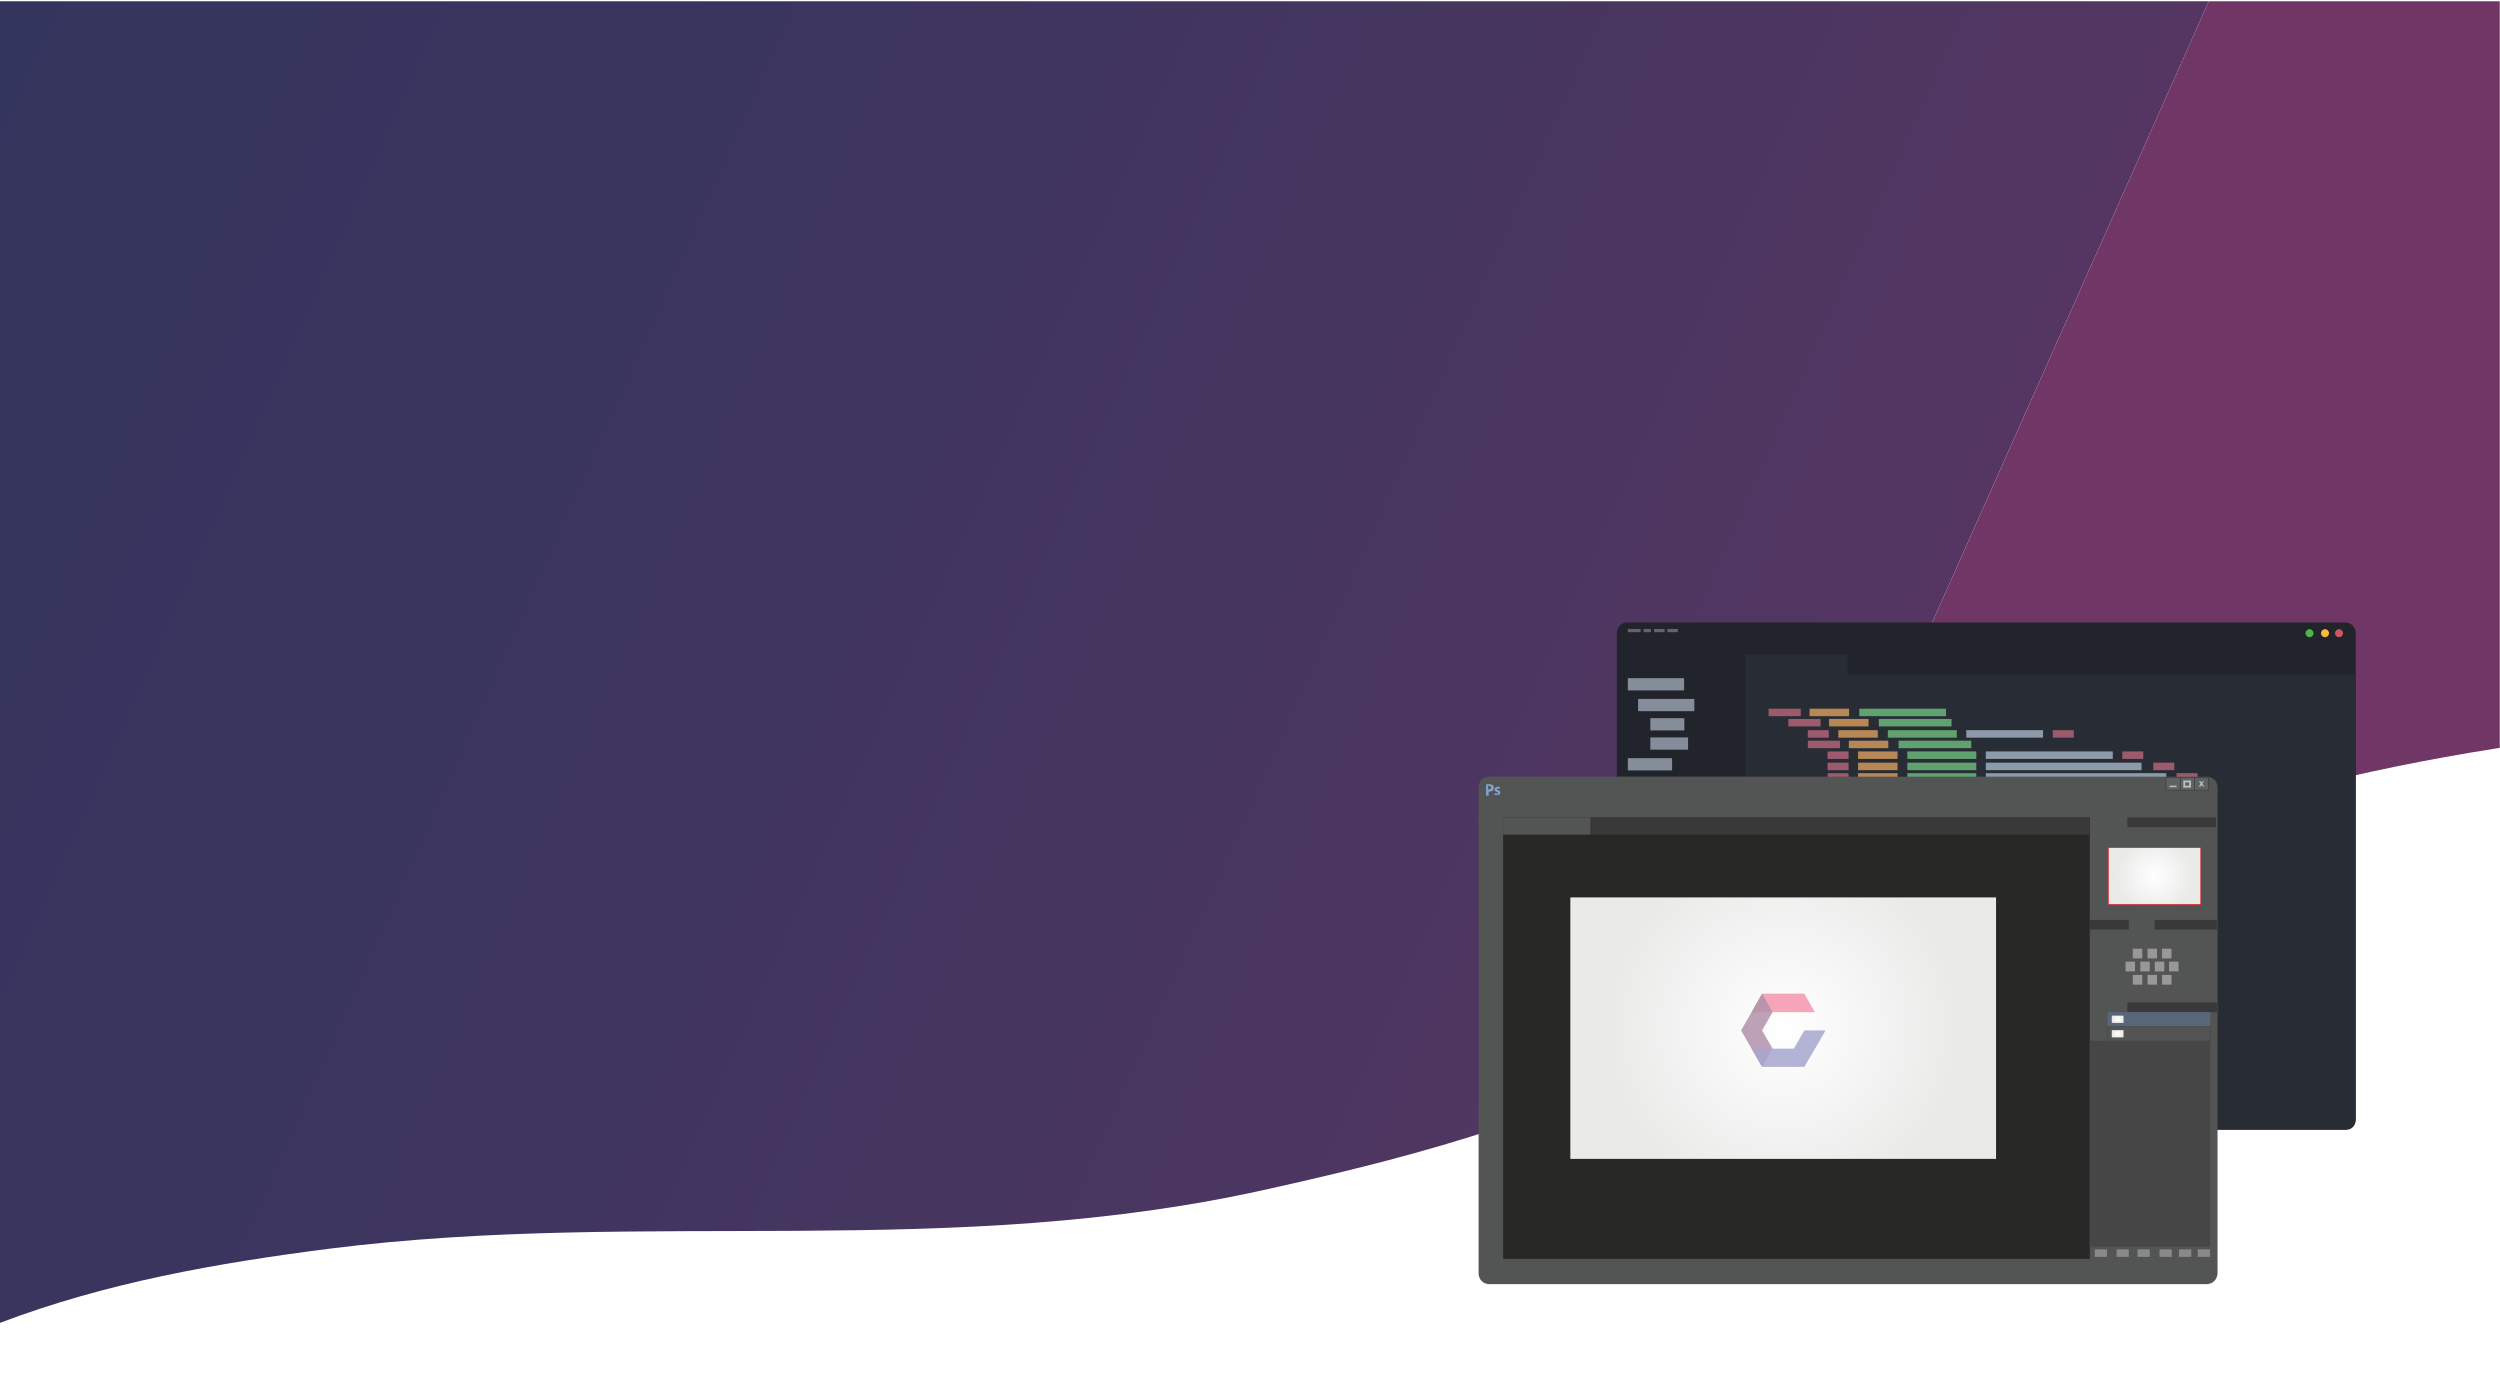
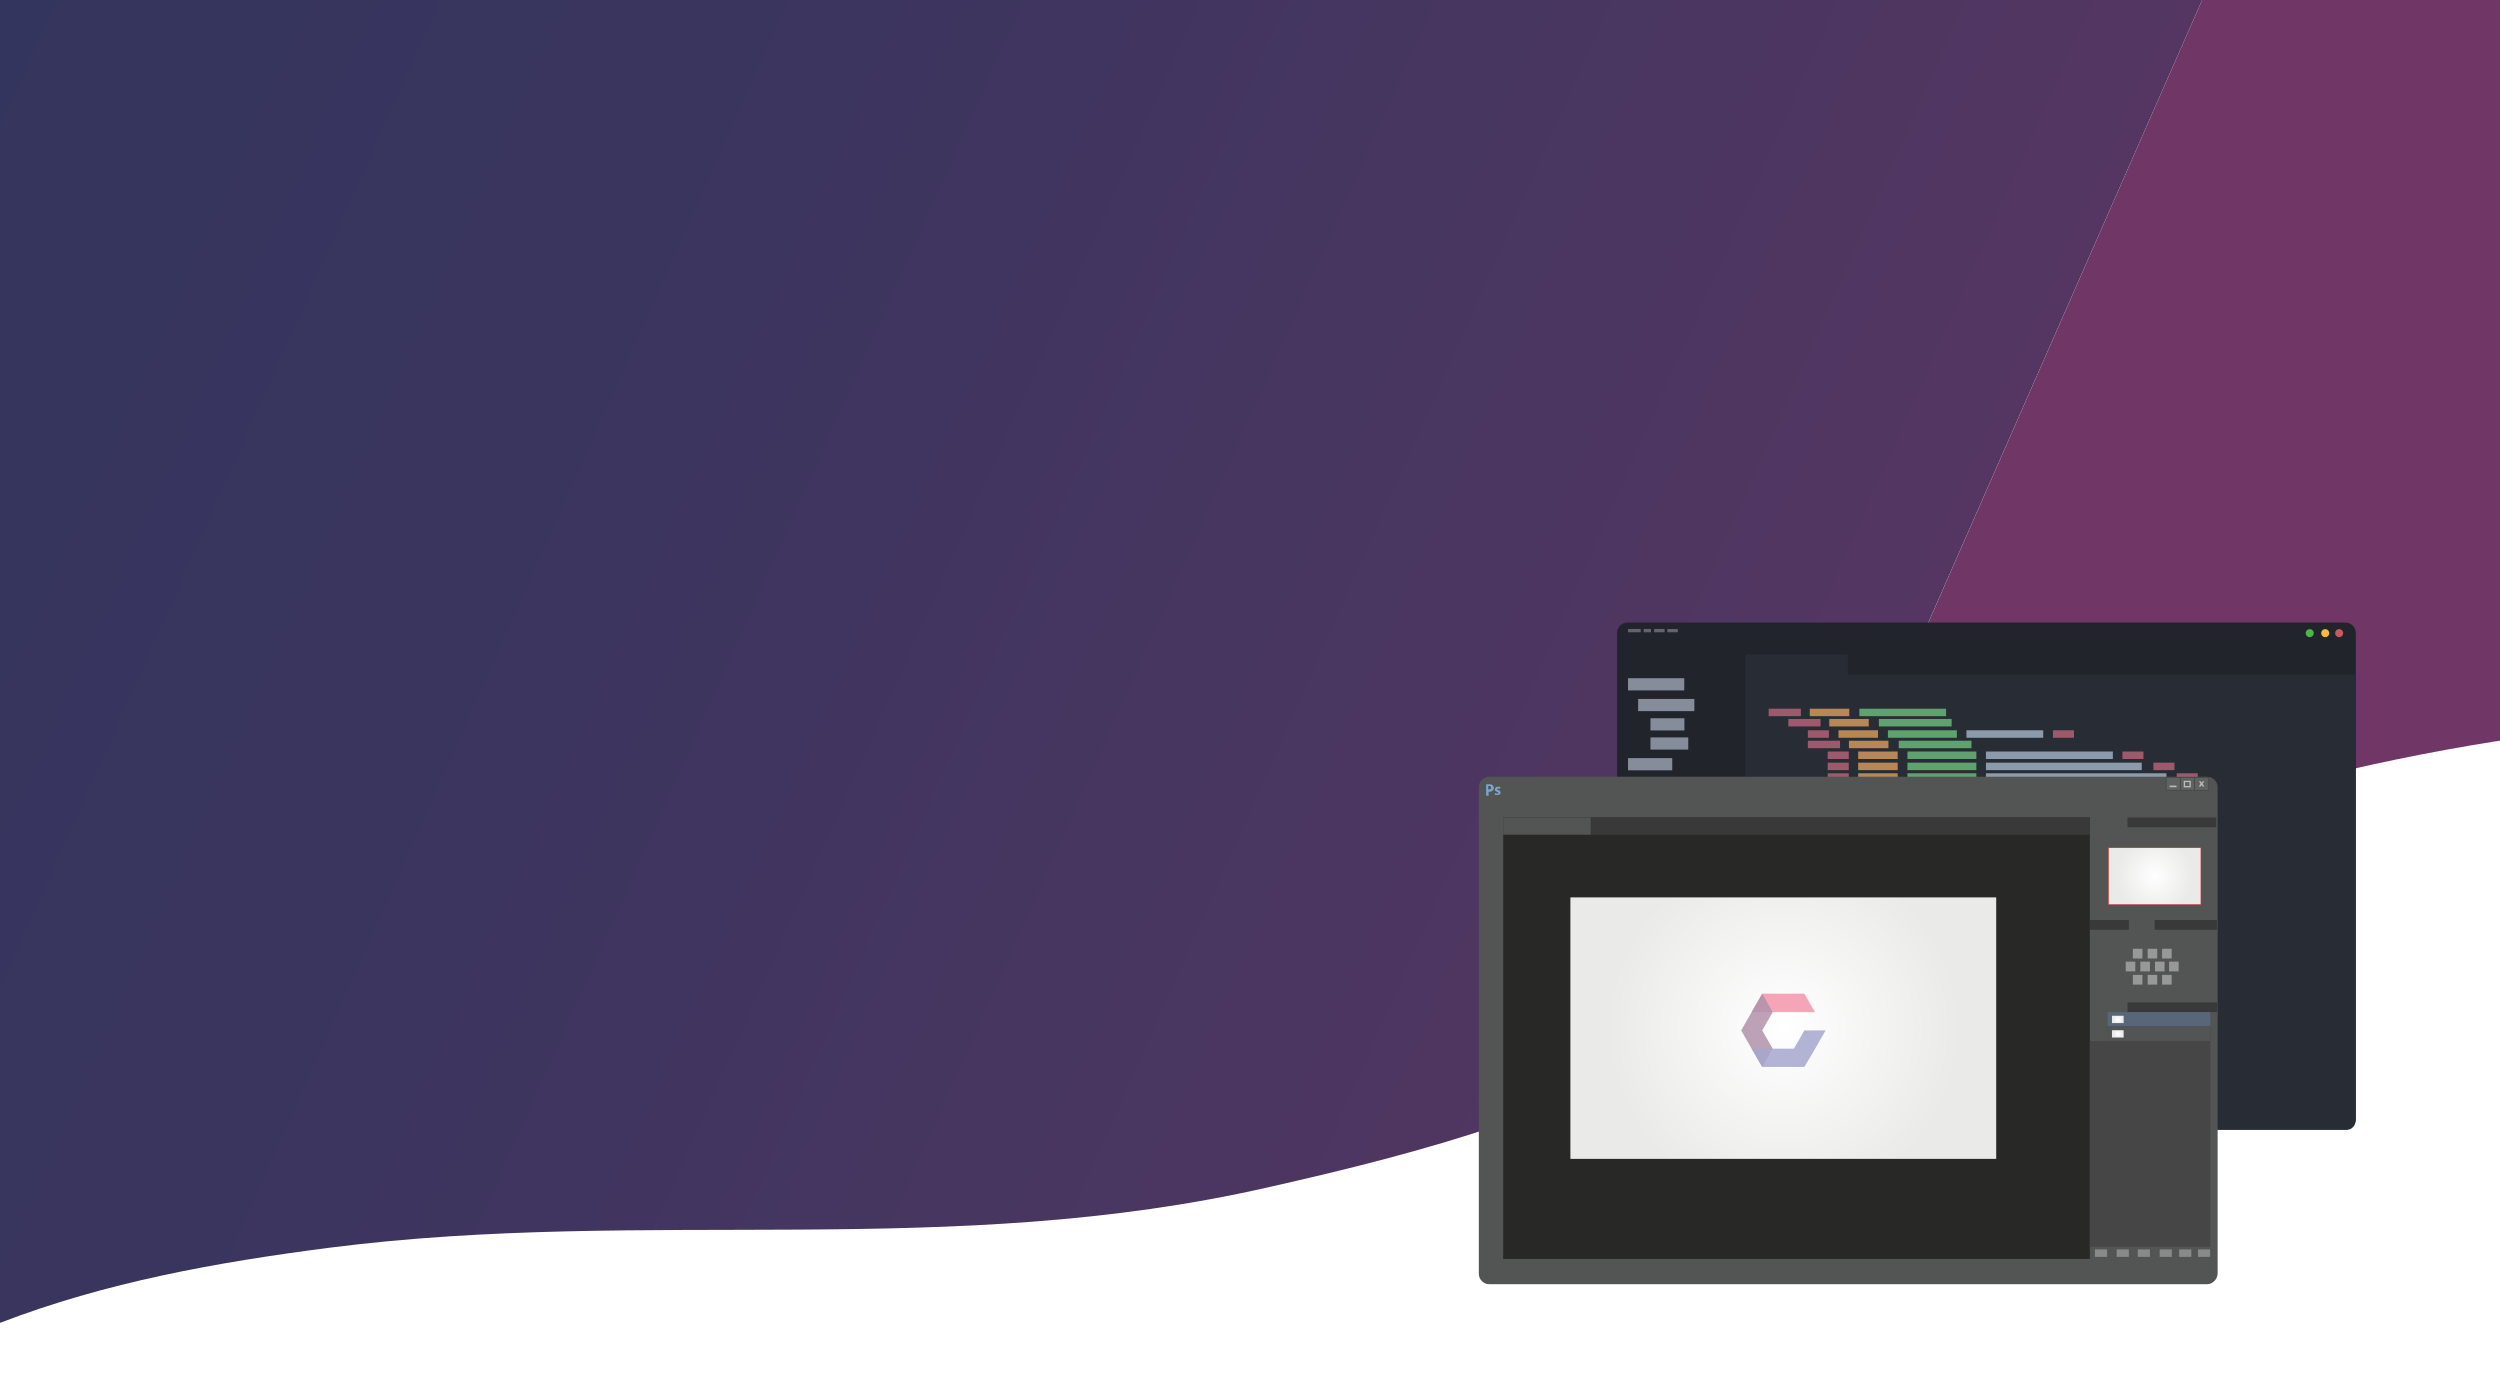
- <svg xmlns="http://www.w3.org/2000/svg" version="1.1" id="Layer_1" x="0px" y="0px" viewBox="0 0 1000.1 557.1" enable-background="new 0 0 1000.1 557.1" xml:space="preserve">
+ <svg xmlns="http://www.w3.org/2000/svg" version="1.1" id="Layer_1" x="0px" y="0px" viewBox="483.9 0 1436.1 800" enable-background="new 483.9 0 1436.1 800" xml:space="preserve">
  <g>
-     <linearGradient id="SVGID_1_" gradientUnits="userSpaceOnUse" x1="-25.094" y1="56.967" x2="1069.572" y2="544.344">
+     <linearGradient id="SVGID_1_" gradientUnits="userSpaceOnUse" x1="-26.39" y1="53.034" x2="1071.052" y2="541.647" gradientTransform="matrix(1.436 0 0 1.436 483.9243 6.404877e-003)">
      <stop offset="0" style="stop-color:#34355E" />
      <stop offset="0.233" style="stop-color:#3A355F" />
      <stop offset="0.555" style="stop-color:#4C3661" />
      <stop offset="0.928" style="stop-color:#693765" />
      <stop offset="1" style="stop-color:#703766" />
    </linearGradient>
-     <path fill="url(#SVGID_1_)" d="M0,0.5v528.7c42.4-16.1,86.6-23.9,132-29.7c127-16,248,5,376-24c63-14,121-30,176-62   c7-4.1,14-8,21-11.9L883.6,0.5H0z" />
-     <path fill="#703766" d="M883.6,0.5L705,401.6c93.1-51.3,187-85.4,293-102.1c0.7-0.1,1.3-0.2,2-0.3V0.5H883.6z" />
+     <path fill="url(#SVGID_1_)" d="M483.9-8.9v768.8c60.9-23.4,124.4-34.8,189.6-43.2c182.4-23.3,356.1,7.3,539.9-34.9   c90.5-20.4,173.8-43.6,252.7-90.2c10.1-6,20.1-11.6,30.2-17.3L1752.8-8.9H483.9z" />
+     <path fill="#703766" d="M1752.8-8.9l-256.5,583.3c133.7-74.6,268.5-124.2,420.8-148.5c1-0.1,1.9-0.3,2.9-0.4V-8.9H1752.8z" />
  </g>
  <g>
-     <path fill="#21252B" d="M938.2,451.9H651c-2.3,0-4.2-1.9-4.2-4.2V253.2c0-2.3,1.9-4.2,4.2-4.2h287.2c2.3,0,4.2,1.9,4.2,4.2v194.6   C942.3,450,940.5,451.9,938.2,451.9z" />
+     <path fill="#21252B" d="M1831.2,648.9h-412.4c-3.3,0-6-2.7-6-6V363.6c0-3.3,2.7-6,6-6h412.4c3.3,0,6,2.7,6,6V643   C1837.1,646.2,1834.5,648.9,1831.2,648.9z" />
    <g>
-       <circle fill="#4EB649" cx="923.9" cy="253.3" r="1.6" />
-       <circle fill="#FCBA3C" cx="930.1" cy="253.3" r="1.6" />
-       <circle fill="#CC575E" cx="935.7" cy="253.3" r="1.6" />
+       <circle fill="#4EB649" cx="1810.7" cy="363.7" r="2.3" />
+       <circle fill="#FCBA3C" cx="1819.6" cy="363.7" r="2.3" />
+       <circle fill="#CC575E" cx="1827.6" cy="363.7" r="2.3" />
    </g>
    <g opacity="0.37">
-       <rect x="651.2" y="251.6" fill="#D0D2D3" width="5.1" height="1.3" />
-       <rect x="657.5" y="251.6" fill="#D0D2D3" width="2.9" height="1.3" />
-       <rect x="661.7" y="251.6" fill="#D0D2D3" width="4.2" height="1.3" />
-       <rect x="667" y="251.6" fill="#D0D2D3" width="4.2" height="1.3" />
+       <rect x="1419.1" y="361.3" fill="#D0D2D3" width="7.3" height="1.9" />
+       <rect x="1428.1" y="361.3" fill="#D0D2D3" width="4.2" height="1.9" />
+       <rect x="1434.1" y="361.3" fill="#D0D2D3" width="6" height="1.9" />
+       <rect x="1441.7" y="361.3" fill="#D0D2D3" width="6" height="1.9" />
    </g>
    <g opacity="0.82">
-       <rect x="651.2" y="271.3" fill="#9CA4B2" width="22.5" height="4.9" />
-       <rect x="655.3" y="279.6" fill="#9CA4B2" width="22.5" height="4.9" />
-       <rect x="660.2" y="287.3" fill="#9CA4B2" width="13.6" height="4.9" />
-       <rect x="660.2" y="295" fill="#9CA4B2" width="15.1" height="4.9" />
-       <rect x="651.2" y="303.3" fill="#9CA4B2" width="17.7" height="4.9" />
-       <rect x="651.4" y="311" fill="#9CA4B2" width="19.8" height="4.9" />
-       <rect x="651.2" y="318.7" fill="#9CA4B2" width="24.3" height="4.9" />
+       <rect x="1419.1" y="389.6" fill="#9CA4B2" width="32.3" height="7" />
+       <rect x="1424.9" y="401.5" fill="#9CA4B2" width="32.3" height="7" />
+       <rect x="1432" y="412.6" fill="#9CA4B2" width="19.5" height="7" />
+       <rect x="1432" y="423.6" fill="#9CA4B2" width="21.7" height="7" />
+       <rect x="1419.1" y="435.5" fill="#9CA4B2" width="25.4" height="7" />
+       <rect x="1419.3" y="446.6" fill="#9CA4B2" width="28.4" height="7" />
+       <rect x="1419.1" y="457.7" fill="#9CA4B2" width="34.9" height="7" />
    </g>
-     <path fill="#282C34" d="M739.1,269.9v-8.1h-40.9v8.1v0.9v181.1h240.6c1.9,0,3.5-1.6,3.5-3.6V269.9H739.1z" />
+     <path fill="#282C34" d="M1545.3,387.6V376h-58.7v11.6v1.3V649H1832c2.7,0,5-2.3,5-5.2V387.6H1545.3z" />
    <g opacity="0.85">
      <g>
-         <rect x="707.5" y="283.5" fill="#B06275" width="12.9" height="3" />
-         <rect x="723.9" y="283.5" fill="#D0975B" width="15.8" height="3" />
-         <rect x="743.8" y="283.5" fill="#69B679" width="34.7" height="3" />
-         <rect x="786.6" y="292.1" fill="#9EAEBF" width="30.7" height="3" />
-         <rect x="715.4" y="287.6" fill="#B06275" width="12.9" height="3" />
-         <rect x="731.7" y="287.6" fill="#D0975B" width="15.8" height="3" />
-         <rect x="751.6" y="287.6" fill="#69B679" width="29.1" height="3" />
-         <rect x="723.2" y="292.1" fill="#B06275" width="8.4" height="3" />
-         <rect x="735.4" y="292.1" fill="#D0975B" width="15.8" height="3" />
-         <rect x="755.2" y="292.1" fill="#69B679" width="27.6" height="3" />
-         <rect x="821.2" y="292.1" fill="#B06275" width="8.4" height="3" />
-         <rect x="723.2" y="296.3" fill="#B06275" width="12.9" height="3" />
-         <rect x="739.6" y="296.3" fill="#D0975B" width="15.8" height="3" />
-         <rect x="759.5" y="296.3" fill="#69B679" width="29.1" height="3" />
-         <rect x="794.4" y="300.6" fill="#9EAEBF" width="50.8" height="3" />
-         <rect x="731.1" y="300.6" fill="#B06275" width="8.4" height="3" />
-         <rect x="743.3" y="300.6" fill="#D0975B" width="15.8" height="3" />
-         <rect x="763" y="300.6" fill="#69B679" width="27.6" height="3" />
-         <rect x="849" y="300.6" fill="#B06275" width="8.4" height="3" />
-         <rect x="723.5" y="313.7" fill="#B06275" width="12.9" height="3" />
-         <rect x="715.4" y="317.9" fill="#B06275" width="12.9" height="3" />
-         <rect x="707.5" y="322.1" fill="#B06275" width="12.9" height="3" />
-         <rect x="794.4" y="305.1" fill="#9EAEBF" width="62.3" height="3" />
-         <rect x="731.1" y="305.1" fill="#B06275" width="8.4" height="3" />
-         <rect x="743.3" y="305.1" fill="#D0975B" width="15.8" height="3" />
-         <rect x="763" y="305.1" fill="#69B679" width="27.6" height="3" />
-         <rect x="861.4" y="305.1" fill="#B06275" width="8.4" height="3" />
-         <rect x="794.4" y="309.3" fill="#9EAEBF" width="72.2" height="3" />
-         <rect x="731.1" y="309.3" fill="#B06275" width="8.4" height="3" />
-         <rect x="743.3" y="309.3" fill="#D0975B" width="15.8" height="3" />
-         <rect x="763" y="309.3" fill="#69B679" width="27.6" height="3" />
-         <rect x="870.7" y="309.3" fill="#B06275" width="8.4" height="3" />
+         <rect x="1499.9" y="407.1" fill="#B06275" width="18.5" height="4.3" />
+         <rect x="1523.5" y="407.1" fill="#D0975B" width="22.7" height="4.3" />
+         <rect x="1552" y="407.1" fill="#69B679" width="49.8" height="4.3" />
+         <rect x="1613.5" y="419.5" fill="#9EAEBF" width="44.1" height="4.3" />
+         <rect x="1511.2" y="413" fill="#B06275" width="18.5" height="4.3" />
+         <rect x="1534.7" y="413" fill="#D0975B" width="22.7" height="4.3" />
+         <rect x="1563.2" y="413" fill="#69B679" width="41.8" height="4.3" />
+         <rect x="1522.4" y="419.5" fill="#B06275" width="12.1" height="4.3" />
+         <rect x="1540" y="419.5" fill="#D0975B" width="22.7" height="4.3" />
+         <rect x="1568.4" y="419.5" fill="#69B679" width="39.6" height="4.3" />
+         <rect x="1663.2" y="419.5" fill="#B06275" width="12.1" height="4.3" />
+         <rect x="1522.4" y="425.5" fill="#B06275" width="18.5" height="4.3" />
+         <rect x="1546" y="425.5" fill="#D0975B" width="22.7" height="4.3" />
+         <rect x="1574.6" y="425.5" fill="#69B679" width="41.8" height="4.3" />
+         <rect x="1624.7" y="431.7" fill="#9EAEBF" width="72.9" height="4.3" />
+         <rect x="1533.8" y="431.7" fill="#B06275" width="12.1" height="4.3" />
+         <rect x="1551.3" y="431.7" fill="#D0975B" width="22.7" height="4.3" />
+         <rect x="1579.6" y="431.7" fill="#69B679" width="39.6" height="4.3" />
+         <rect x="1703.1" y="431.7" fill="#B06275" width="12.1" height="4.3" />
+         <rect x="1522.9" y="450.5" fill="#B06275" width="18.5" height="4.3" />
+         <rect x="1511.2" y="456.5" fill="#B06275" width="18.5" height="4.3" />
+         <rect x="1499.9" y="462.5" fill="#B06275" width="18.5" height="4.3" />
+         <rect x="1624.7" y="438.1" fill="#9EAEBF" width="89.5" height="4.3" />
+         <rect x="1533.8" y="438.1" fill="#B06275" width="12.1" height="4.3" />
+         <rect x="1551.3" y="438.1" fill="#D0975B" width="22.7" height="4.3" />
+         <rect x="1579.6" y="438.1" fill="#69B679" width="39.6" height="4.3" />
+         <rect x="1720.9" y="438.1" fill="#B06275" width="12.1" height="4.3" />
+         <rect x="1624.7" y="444.2" fill="#9EAEBF" width="103.7" height="4.3" />
+         <rect x="1533.8" y="444.2" fill="#B06275" width="12.1" height="4.3" />
+         <rect x="1551.3" y="444.2" fill="#D0975B" width="22.7" height="4.3" />
+         <rect x="1579.6" y="444.2" fill="#69B679" width="39.6" height="4.3" />
+         <rect x="1734.3" y="444.2" fill="#B06275" width="12.1" height="4.3" />
      </g>
      <g>
-         <rect x="707.5" y="329.9" fill="#B06275" width="18.2" height="3" />
-         <rect x="707.5" y="375.2" fill="#B06275" width="18.2" height="3" />
-         <rect x="707.5" y="334.6" fill="#B679B3" width="23.1" height="3" />
-         <rect x="734.4" y="334.6" fill="#B06275" width="23.2" height="3" />
-         <rect x="707.1" y="339.3" fill="#3297C1" width="14" height="3" />
-         <rect x="725.4" y="339.3" fill="#9EAEBF" width="4.4" height="3" />
-         <rect x="734.1" y="339.3" fill="#B679B3" width="7.2" height="3" />
-         <rect x="745" y="339.3" fill="#9EAEBF" width="4.4" height="3" />
-         <rect x="714.9" y="343.6" fill="#9EAEBF" width="32.5" height="3" />
-         <rect x="751.6" y="343.6" fill="#D0975B" width="15.8" height="3" />
-         <rect x="707.1" y="348.3" fill="#9EAEBF" width="4.4" height="3" />
-         <rect x="707.1" y="353.5" fill="#9EAEBF" width="22.2" height="3" />
-         <rect x="733.1" y="353.5" fill="#9EAEBF" width="4.4" height="3" />
-         <rect x="714.8" y="357.8" fill="#3297C1" width="18.9" height="3" />
-         <rect x="737.5" y="357.8" fill="#9EAEBF" width="4.4" height="3" />
-         <rect x="745.2" y="357.8" fill="#9EAEBF" width="4.4" height="3" />
-         <rect x="724" y="362.2" fill="#B06275" width="103.4" height="3" />
-         <rect x="714.4" y="366.6" fill="#9EAEBF" width="4.4" height="3" />
-         <rect x="707.1" y="370.9" fill="#9EAEBF" width="4.4" height="3" />
+         <rect x="1499.9" y="473.7" fill="#B06275" width="26.1" height="4.3" />
+         <rect x="1499.9" y="538.8" fill="#B06275" width="26.1" height="4.3" />
+         <rect x="1499.9" y="480.5" fill="#B679B3" width="33.2" height="4.3" />
+         <rect x="1538.5" y="480.5" fill="#B06275" width="33.3" height="4.3" />
+         <rect x="1499.3" y="487.2" fill="#3297C1" width="20.1" height="4.3" />
+         <rect x="1525.6" y="487.2" fill="#9EAEBF" width="6.3" height="4.3" />
+         <rect x="1538.1" y="487.2" fill="#B679B3" width="10.3" height="4.3" />
+         <rect x="1553.8" y="487.2" fill="#9EAEBF" width="6.3" height="4.3" />
+         <rect x="1510.5" y="493.4" fill="#9EAEBF" width="46.7" height="4.3" />
+         <rect x="1563.2" y="493.4" fill="#D0975B" width="22.7" height="4.3" />
+         <rect x="1499.3" y="500.2" fill="#9EAEBF" width="6.3" height="4.3" />
+         <rect x="1499.3" y="507.6" fill="#9EAEBF" width="31.9" height="4.3" />
+         <rect x="1536.7" y="507.6" fill="#9EAEBF" width="6.3" height="4.3" />
+         <rect x="1510.4" y="513.8" fill="#3297C1" width="27.1" height="4.3" />
+         <rect x="1543" y="513.8" fill="#9EAEBF" width="6.3" height="4.3" />
+         <rect x="1554" y="513.8" fill="#9EAEBF" width="6.3" height="4.3" />
+         <rect x="1523.6" y="520.1" fill="#B06275" width="148.5" height="4.3" />
+         <rect x="1509.8" y="526.4" fill="#9EAEBF" width="6.3" height="4.3" />
+         <rect x="1499.3" y="532.6" fill="#9EAEBF" width="6.3" height="4.3" />
      </g>
      <g>
-         <rect x="707.5" y="382.5" fill="#B06275" width="18.2" height="3" />
-         <rect x="707.5" y="387" fill="#B679B3" width="20.5" height="3" />
-         <rect x="707.5" y="391.3" fill="#B679B3" width="20.5" height="3" />
-         <rect x="732" y="387" fill="#69B679" width="55.7" height="3" />
-         <rect x="732" y="391.3" fill="#69B679" width="67.3" height="3" />
-         <rect x="707.5" y="397.4" fill="#D0975B" width="15.8" height="3" />
-         <rect x="713.8" y="401.8" fill="#3297C1" width="18.9" height="3" />
-         <rect x="737.3" y="401.8" fill="#D0975B" width="12.9" height="3" />
-         <rect x="713.8" y="406.2" fill="#3297C1" width="22.4" height="3" />
-         <rect x="741.6" y="406.2" fill="#D0975B" width="15.2" height="3" />
-         <rect x="713.8" y="410.8" fill="#3297C1" width="17.7" height="3" />
-         <rect x="735.9" y="410.8" fill="#D0975B" width="12.1" height="3" />
-         <rect x="707.5" y="416.6" fill="#D0975B" width="15.8" height="3" />
-         <rect x="713.8" y="421" fill="#3297C1" width="18.9" height="3" />
-         <rect x="737.3" y="421" fill="#D0975B" width="12.9" height="3" />
-         <rect x="707.3" y="426" fill="#D0975B" width="15.8" height="3" />
-         <rect x="713.6" y="430.4" fill="#3297C1" width="18.9" height="3" />
-         <rect x="737.1" y="430.4" fill="#D0975B" width="12.9" height="3" />
-         <rect x="713.5" y="434.9" fill="#3297C1" width="27.6" height="3" />
-         <rect x="744.7" y="434.9" fill="#D0975B" width="27.6" height="3" />
+         <rect x="1499.9" y="549.3" fill="#B06275" width="26.1" height="4.3" />
+         <rect x="1499.9" y="555.7" fill="#B679B3" width="29.4" height="4.3" />
+         <rect x="1499.9" y="561.9" fill="#B679B3" width="29.4" height="4.3" />
+         <rect x="1535.1" y="555.7" fill="#69B679" width="80" height="4.3" />
+         <rect x="1535.1" y="561.9" fill="#69B679" width="96.6" height="4.3" />
+         <rect x="1499.9" y="570.7" fill="#D0975B" width="22.7" height="4.3" />
+         <rect x="1508.9" y="577" fill="#3297C1" width="27.1" height="4.3" />
+         <rect x="1542.7" y="577" fill="#D0975B" width="18.5" height="4.3" />
+         <rect x="1508.9" y="583.3" fill="#3297C1" width="32.2" height="4.3" />
+         <rect x="1548.9" y="583.3" fill="#D0975B" width="21.8" height="4.3" />
+         <rect x="1508.9" y="589.9" fill="#3297C1" width="25.4" height="4.3" />
+         <rect x="1540.7" y="589.9" fill="#D0975B" width="17.4" height="4.3" />
+         <rect x="1499.9" y="598.2" fill="#D0975B" width="22.7" height="4.3" />
+         <rect x="1508.9" y="604.6" fill="#3297C1" width="27.1" height="4.3" />
+         <rect x="1542.7" y="604.6" fill="#D0975B" width="18.5" height="4.3" />
+         <rect x="1499.6" y="611.7" fill="#D0975B" width="22.7" height="4.3" />
+         <rect x="1508.7" y="618.1" fill="#3297C1" width="27.1" height="4.3" />
+         <rect x="1542.4" y="618.1" fill="#D0975B" width="18.5" height="4.3" />
+         <rect x="1508.5" y="624.5" fill="#3297C1" width="39.6" height="4.3" />
+         <rect x="1553.3" y="624.5" fill="#D0975B" width="39.6" height="4.3" />
      </g>
    </g>
  </g>
  <g>
-     <path fill="#535454" d="M882.9,513.7H595.7c-2.3,0-4.2-1.9-4.2-4.2V314.9c0-2.3,1.9-4.2,4.2-4.2h287.2c2.3,0,4.2,1.9,4.2,4.2v194.6   C887,511.8,885.1,513.7,882.9,513.7z" />
+     <path fill="#535454" d="M1751.8,737.7h-412.4c-3.3,0-6-2.7-6-6V452.2c0-3.3,2.7-6,6-6h412.4c3.3,0,6,2.7,6,6v279.4   C1757.7,734.9,1754.9,737.7,1751.8,737.7z" />
    <g>
      <g>
-         <path fill="#7BA5D0" d="M594.3,313.8c0.3-0.1,0.7-0.1,1.4-0.1c0.6,0,1.1,0.1,1.4,0.4c0.3,0.2,0.5,0.6,0.5,1     c0,0.4-0.1,0.8-0.4,1.1c-0.3,0.3-0.8,0.5-1.4,0.5c-0.1,0-0.3,0-0.3,0v1.6h-1V313.8z M595.3,315.8c0.1,0,0.2,0,0.3,0     c0.5,0,0.9-0.3,0.9-0.7c0-0.4-0.3-0.7-0.8-0.7c-0.2,0-0.3,0-0.4,0V315.8z" />
-         <path fill="#7BA5D0" d="M598,317.3c0.2,0.1,0.6,0.2,0.9,0.2c0.3,0,0.4-0.1,0.4-0.3c0-0.2-0.1-0.2-0.5-0.4c-0.7-0.2-0.9-0.6-0.9-1     c0-0.6,0.5-1.1,1.3-1.1c0.4,0,0.7,0.1,0.9,0.2l-0.2,0.7c-0.1-0.1-0.4-0.2-0.7-0.2c-0.2,0-0.4,0.1-0.4,0.3c0,0.2,0.1,0.2,0.5,0.4     c0.6,0.2,0.9,0.5,0.9,1c0,0.6-0.5,1-1.4,1c-0.4,0-0.8-0.1-1-0.2L598,317.3z" />
+         <path fill="#7BA5D0" d="M1337.3,450.6c0.4-0.1,1-0.1,2-0.1c0.9,0,1.6,0.1,2,0.6c0.4,0.3,0.7,0.9,0.7,1.4s-0.1,1.1-0.6,1.6     c-0.4,0.4-1.1,0.7-2,0.7c-0.1,0-0.4,0-0.4,0v2.3h-1.4v-6.5H1337.3z M1338.8,453.5c0.1,0,0.3,0,0.4,0c0.7,0,1.3-0.4,1.3-1     s-0.4-1-1.1-1c-0.3,0-0.4,0-0.6,0L1338.8,453.5L1338.8,453.5z" />
+         <path fill="#7BA5D0" d="M1342.7,455.6c0.3,0.1,0.9,0.3,1.3,0.3s0.6-0.1,0.6-0.4s-0.1-0.3-0.7-0.6c-1-0.3-1.3-0.9-1.3-1.4     c0-0.9,0.7-1.6,1.9-1.6c0.6,0,1,0.1,1.3,0.3l-0.3,1c-0.1-0.1-0.6-0.3-1-0.3c-0.3,0-0.6,0.1-0.6,0.4s0.1,0.3,0.7,0.6     c0.9,0.3,1.3,0.7,1.3,1.4c0,0.9-0.7,1.4-2,1.4c-0.6,0-1.1-0.1-1.4-0.3L1342.7,455.6z" />
      </g>
      <g>
-         <rect x="866.5" y="311" fill="#606161" stroke="#3A3A3A" stroke-width="0.25" stroke-miterlimit="10" width="5.7" height="5.1" />
-         <rect x="872.2" y="311" fill="#606161" stroke="#3A3A3A" stroke-width="0.25" stroke-miterlimit="10" width="5.7" height="5.1" />
-         <rect x="877.8" y="311" fill="#606161" stroke="#3A3A3A" stroke-width="0.25" stroke-miterlimit="10" width="5.7" height="5.1" />
-         <rect x="867.9" y="314.3" fill="#BBBDBF" width="2.8" height="0.6" />
-         <rect x="873.8" y="312.6" fill="none" stroke="#BBBDBF" stroke-width="0.75" stroke-miterlimit="10" width="2.3" height="2.1" />
+         <rect x="1728.2" y="446.6" fill="#606161" stroke="#3A3A3A" stroke-width="0.25" stroke-miterlimit="10" width="8.2" height="7.3" />
+         <rect x="1736.4" y="446.6" fill="#606161" stroke="#3A3A3A" stroke-width="0.25" stroke-miterlimit="10" width="8.2" height="7.3" />
+         <rect x="1744.5" y="446.6" fill="#606161" stroke="#3A3A3A" stroke-width="0.25" stroke-miterlimit="10" width="8.2" height="7.3" />
+         <rect x="1730.2" y="451.3" fill="#BBBDBF" width="4" height="0.9" />
+         <rect x="1738.7" y="448.9" fill="none" stroke="#BBBDBF" stroke-width="0.75" stroke-miterlimit="10" width="3.3" height="3" />
        <g>
-           <path fill="#BBBDBF" d="M879.6,314.6l0.7-1.1l-0.7-1h0.7l0.4,0.6l0.4-0.6h0.6l-0.7,1l0.8,1.1h-0.7l-0.4-0.6l-0.4,0.6H879.6z" />
+           <path fill="#BBBDBF" d="M1747,451.8l1-1.6l-1-1.4h1l0.6,0.9l0.6-0.9h0.9l-1,1.4l1.1,1.6h-1l-0.6-0.9l-0.6,0.9H1747z" />
        </g>
      </g>
    </g>
-     <rect x="601.3" y="327" fill="#282827" width="234.7" height="176.6" />
-     <radialGradient id="SVGID_2_" cx="713.369" cy="411.336" r="70.676" gradientUnits="userSpaceOnUse">
+     <rect x="1347.4" y="469.6" fill="#282827" width="337" height="253.6" />
+     <radialGradient id="SVGID_2_" cx="713.354" cy="411.277" r="70.67" gradientTransform="matrix(1.436 0 0 1.436 483.9243 6.404877e-003)" gradientUnits="userSpaceOnUse">
      <stop offset="0" style="stop-color:#FFFFFF" />
      <stop offset="1" style="stop-color:#EAEAE9" />
    </radialGradient>
-     <rect x="628.2" y="359" fill="url(#SVGID_2_)" width="170.3" height="104.6" />
+     <rect x="1386" y="515.5" fill="url(#SVGID_2_)" width="244.6" height="150.2" />
    <g opacity="0.54">
-       <polygon opacity="0.85" fill="#EE4067" enable-background="new    " points="721.8,397.5 713.4,397.5 704.9,397.5 700.7,404.9     709.1,404.9 717.6,404.9 726,404.9   " />
-       <polygon opacity="0.85" fill="#713766" enable-background="new    " points="704.9,412.2 704.9,412.2 709.1,404.9 709.1,404.9     704.9,397.5 700.7,404.9 700.7,404.9 696.5,412.2 696.5,412.2 700.7,419.5 700.7,419.5 704.9,426.8 709.1,419.5 709.1,419.5   " />
-       <polygon opacity="0.85" fill="#5E5EA9" enable-background="new    " points="730.3,412.2 721.8,412.2 717.6,419.5 717.4,419.5     709.1,419.5 700.7,419.5 704.9,426.8 713.4,426.8 713.4,426.8 717.9,426.8 721.8,426.8 721.8,426.8 726.1,419.5 726.1,419.5   " />
+       <polygon opacity="0.85" fill="#EE4067" enable-background="new    " points="1520.4,570.8 1508.4,570.8 1496.2,570.8     1490.1,581.4 1502.2,581.4 1514.4,581.4 1526.5,581.4   " />
+       <polygon opacity="0.85" fill="#713766" enable-background="new    " points="1496.2,591.9 1496.2,591.9 1502.2,581.4     1502.2,581.4 1496.2,570.8 1490.1,581.4 1490.1,581.4 1484.1,591.9 1484.1,591.9 1490.1,602.4 1490.1,602.4 1496.2,612.9     1502.2,602.4 1502.2,602.4   " />
+       <polygon opacity="0.85" fill="#5E5EA9" enable-background="new    " points="1532.6,591.9 1520.4,591.9 1514.4,602.4     1514.1,602.4 1502.2,602.4 1490.1,602.4 1496.2,612.9 1508.4,612.9 1508.4,612.9 1514.8,612.9 1520.4,612.9 1520.4,612.9     1526.6,602.4 1526.6,602.4   " />
    </g>
    <g>
-       <rect x="636.5" y="327" fill="#393939" width="199.5" height="6.9" />
-       <rect x="601.3" y="327" fill="#535454" width="35" height="6.9" />
+       <rect x="1397.9" y="469.6" fill="#393939" width="286.5" height="9.9" />
+       <rect x="1347.4" y="469.6" fill="#535454" width="50.3" height="9.9" />
    </g>
-     <rect x="851" y="401" fill="#393939" width="35.9" height="3.9" />
+     <rect x="1706" y="575.8" fill="#393939" width="51.6" height="5.6" />
    <g>
      <g>
-         <rect x="851" y="327" fill="#393939" width="35.5" height="3.9" />
-         <radialGradient id="SVGID_3_" cx="861.942" cy="350.457" r="15.357" gradientUnits="userSpaceOnUse">
+         <rect x="1706" y="469.6" fill="#393939" width="51" height="5.6" />
+         <radialGradient id="SVGID_3_" cx="861.926" cy="350.45" r="15.353" gradientTransform="matrix(1.436 0 0 1.436 483.9243 6.404877e-003)" gradientUnits="userSpaceOnUse">
          <stop offset="0" style="stop-color:#FFFFFF" />
          <stop offset="1" style="stop-color:#EAEAE9" />
        </radialGradient>
-         <rect x="843.4" y="339.1" fill="url(#SVGID_3_)" stroke="#EC1C24" stroke-width="0.25" stroke-miterlimit="10" width="37" height="22.7" />
-         <rect x="836" y="368" fill="#393939" width="15.6" height="3.9" />
-         <rect x="861.9" y="368" fill="#393939" width="24.9" height="3.9" />
+         <rect x="1695.1" y="487" fill="url(#SVGID_3_)" stroke="#EC1C24" stroke-width="0.25" stroke-miterlimit="10" width="53.1" height="32.6" />
+         <rect x="1684.4" y="528.5" fill="#393939" width="22.4" height="5.6" />
+         <rect x="1721.6" y="528.5" fill="#393939" width="35.8" height="5.6" />
      </g>
      <g opacity="0.8">
-         <rect x="853.2" y="379.5" fill="#A9A9A9" width="3.8" height="3.9" />
-         <rect x="859.1" y="379.5" fill="#A9A9A9" width="3.8" height="3.9" />
-         <rect x="864.9" y="379.5" fill="#A9A9A9" width="3.8" height="3.9" />
-         <rect x="850.3" y="384.7" fill="#A9A9A9" width="3.8" height="3.9" />
-         <rect x="856.2" y="384.7" fill="#A9A9A9" width="3.8" height="3.9" />
-         <rect x="862" y="384.7" fill="#A9A9A9" width="3.8" height="3.9" />
-         <rect x="867.7" y="384.7" fill="#A9A9A9" width="3.8" height="3.9" />
-         <rect x="853.2" y="390" fill="#A9A9A9" width="3.8" height="3.9" />
-         <rect x="859.1" y="390" fill="#A9A9A9" width="3.8" height="3.9" />
-         <rect x="864.9" y="390" fill="#A9A9A9" width="3.8" height="3.9" />
+         <rect x="1709.1" y="545" fill="#A9A9A9" width="5.5" height="5.6" />
+         <rect x="1717.6" y="545" fill="#A9A9A9" width="5.5" height="5.6" />
+         <rect x="1725.9" y="545" fill="#A9A9A9" width="5.5" height="5.6" />
+         <rect x="1705" y="552.4" fill="#A9A9A9" width="5.5" height="5.6" />
+         <rect x="1713.4" y="552.4" fill="#A9A9A9" width="5.5" height="5.6" />
+         <rect x="1721.8" y="552.4" fill="#A9A9A9" width="5.5" height="5.6" />
+         <rect x="1729.9" y="552.4" fill="#A9A9A9" width="5.5" height="5.6" />
+         <rect x="1709.1" y="560" fill="#A9A9A9" width="5.5" height="5.6" />
+         <rect x="1717.6" y="560" fill="#A9A9A9" width="5.5" height="5.6" />
+         <rect x="1725.9" y="560" fill="#A9A9A9" width="5.5" height="5.6" />
      </g>
      <g>
-         <rect x="843.1" y="404.9" fill="#596679" width="41.1" height="5.8" />
-         <radialGradient id="SVGID_4_" cx="847.191" cy="407.757" r="1.96" gradientUnits="userSpaceOnUse">
+         <rect x="1694.6" y="581.4" fill="#596679" width="59" height="8.3" />
+         <radialGradient id="SVGID_4_" cx="847.191" cy="407.757" r="1.96" gradientTransform="matrix(1.436 0 0 1.436 483.9243 6.404877e-003)" gradientUnits="userSpaceOnUse">
          <stop offset="0" style="stop-color:#FFFFFF" />
          <stop offset="1" style="stop-color:#EAEAE9" />
        </radialGradient>
-         <rect x="844.8" y="406.3" fill="url(#SVGID_4_)" width="4.7" height="2.9" />
-         <rect x="843.2" y="410.7" fill="#535454" stroke="#464646" stroke-width="0.25" stroke-miterlimit="10" width="40.9" height="5.8" />
-         <radialGradient id="SVGID_5_" cx="847.191" cy="413.545" r="1.96" gradientUnits="userSpaceOnUse">
+         <rect x="1697.1" y="583.5" fill="url(#SVGID_4_)" width="6.7" height="4.2" />
+         <rect x="1694.8" y="589.8" fill="#535454" stroke="#464646" stroke-width="0.25" stroke-miterlimit="10" width="58.7" height="8.3" />
+         <radialGradient id="SVGID_5_" cx="847.191" cy="413.545" r="1.96" gradientTransform="matrix(1.436 0 0 1.436 483.9243 6.404877e-003)" gradientUnits="userSpaceOnUse">
          <stop offset="0" style="stop-color:#FFFFFF" />
          <stop offset="1" style="stop-color:#EAEAE9" />
        </radialGradient>
-         <rect x="844.8" y="412.1" fill="url(#SVGID_5_)" width="4.7" height="2.9" />
-         <rect x="836" y="416.4" fill="#464646" width="48.2" height="82.3" />
+         <rect x="1697.1" y="591.8" fill="url(#SVGID_5_)" width="6.7" height="4.2" />
+         <rect x="1684.4" y="598" fill="#464646" width="69.2" height="118.2" />
        <g opacity="0.62">
-           <rect x="838" y="499.8" fill="#A9A9A9" width="4.9" height="3" />
-           <rect x="846.7" y="499.8" fill="#A9A9A9" width="4.9" height="3" />
-           <rect x="855.1" y="499.8" fill="#A9A9A9" width="4.9" height="3" />
-           <rect x="863.9" y="499.8" fill="#A9A9A9" width="4.9" height="3" />
-           <rect x="871.7" y="499.8" fill="#A9A9A9" width="4.9" height="3" />
-           <rect x="879.2" y="499.8" fill="#A9A9A9" width="4.9" height="3" />
+           <rect x="1687.3" y="717.7" fill="#A9A9A9" width="7" height="4.3" />
+           <rect x="1699.8" y="717.7" fill="#A9A9A9" width="7" height="4.3" />
+           <rect x="1711.9" y="717.7" fill="#A9A9A9" width="7" height="4.3" />
+           <rect x="1724.5" y="717.7" fill="#A9A9A9" width="7" height="4.3" />
+           <rect x="1735.7" y="717.7" fill="#A9A9A9" width="7" height="4.3" />
+           <rect x="1746.5" y="717.7" fill="#A9A9A9" width="7" height="4.3" />
        </g>
      </g>
    </g>
  </g>
</svg>
